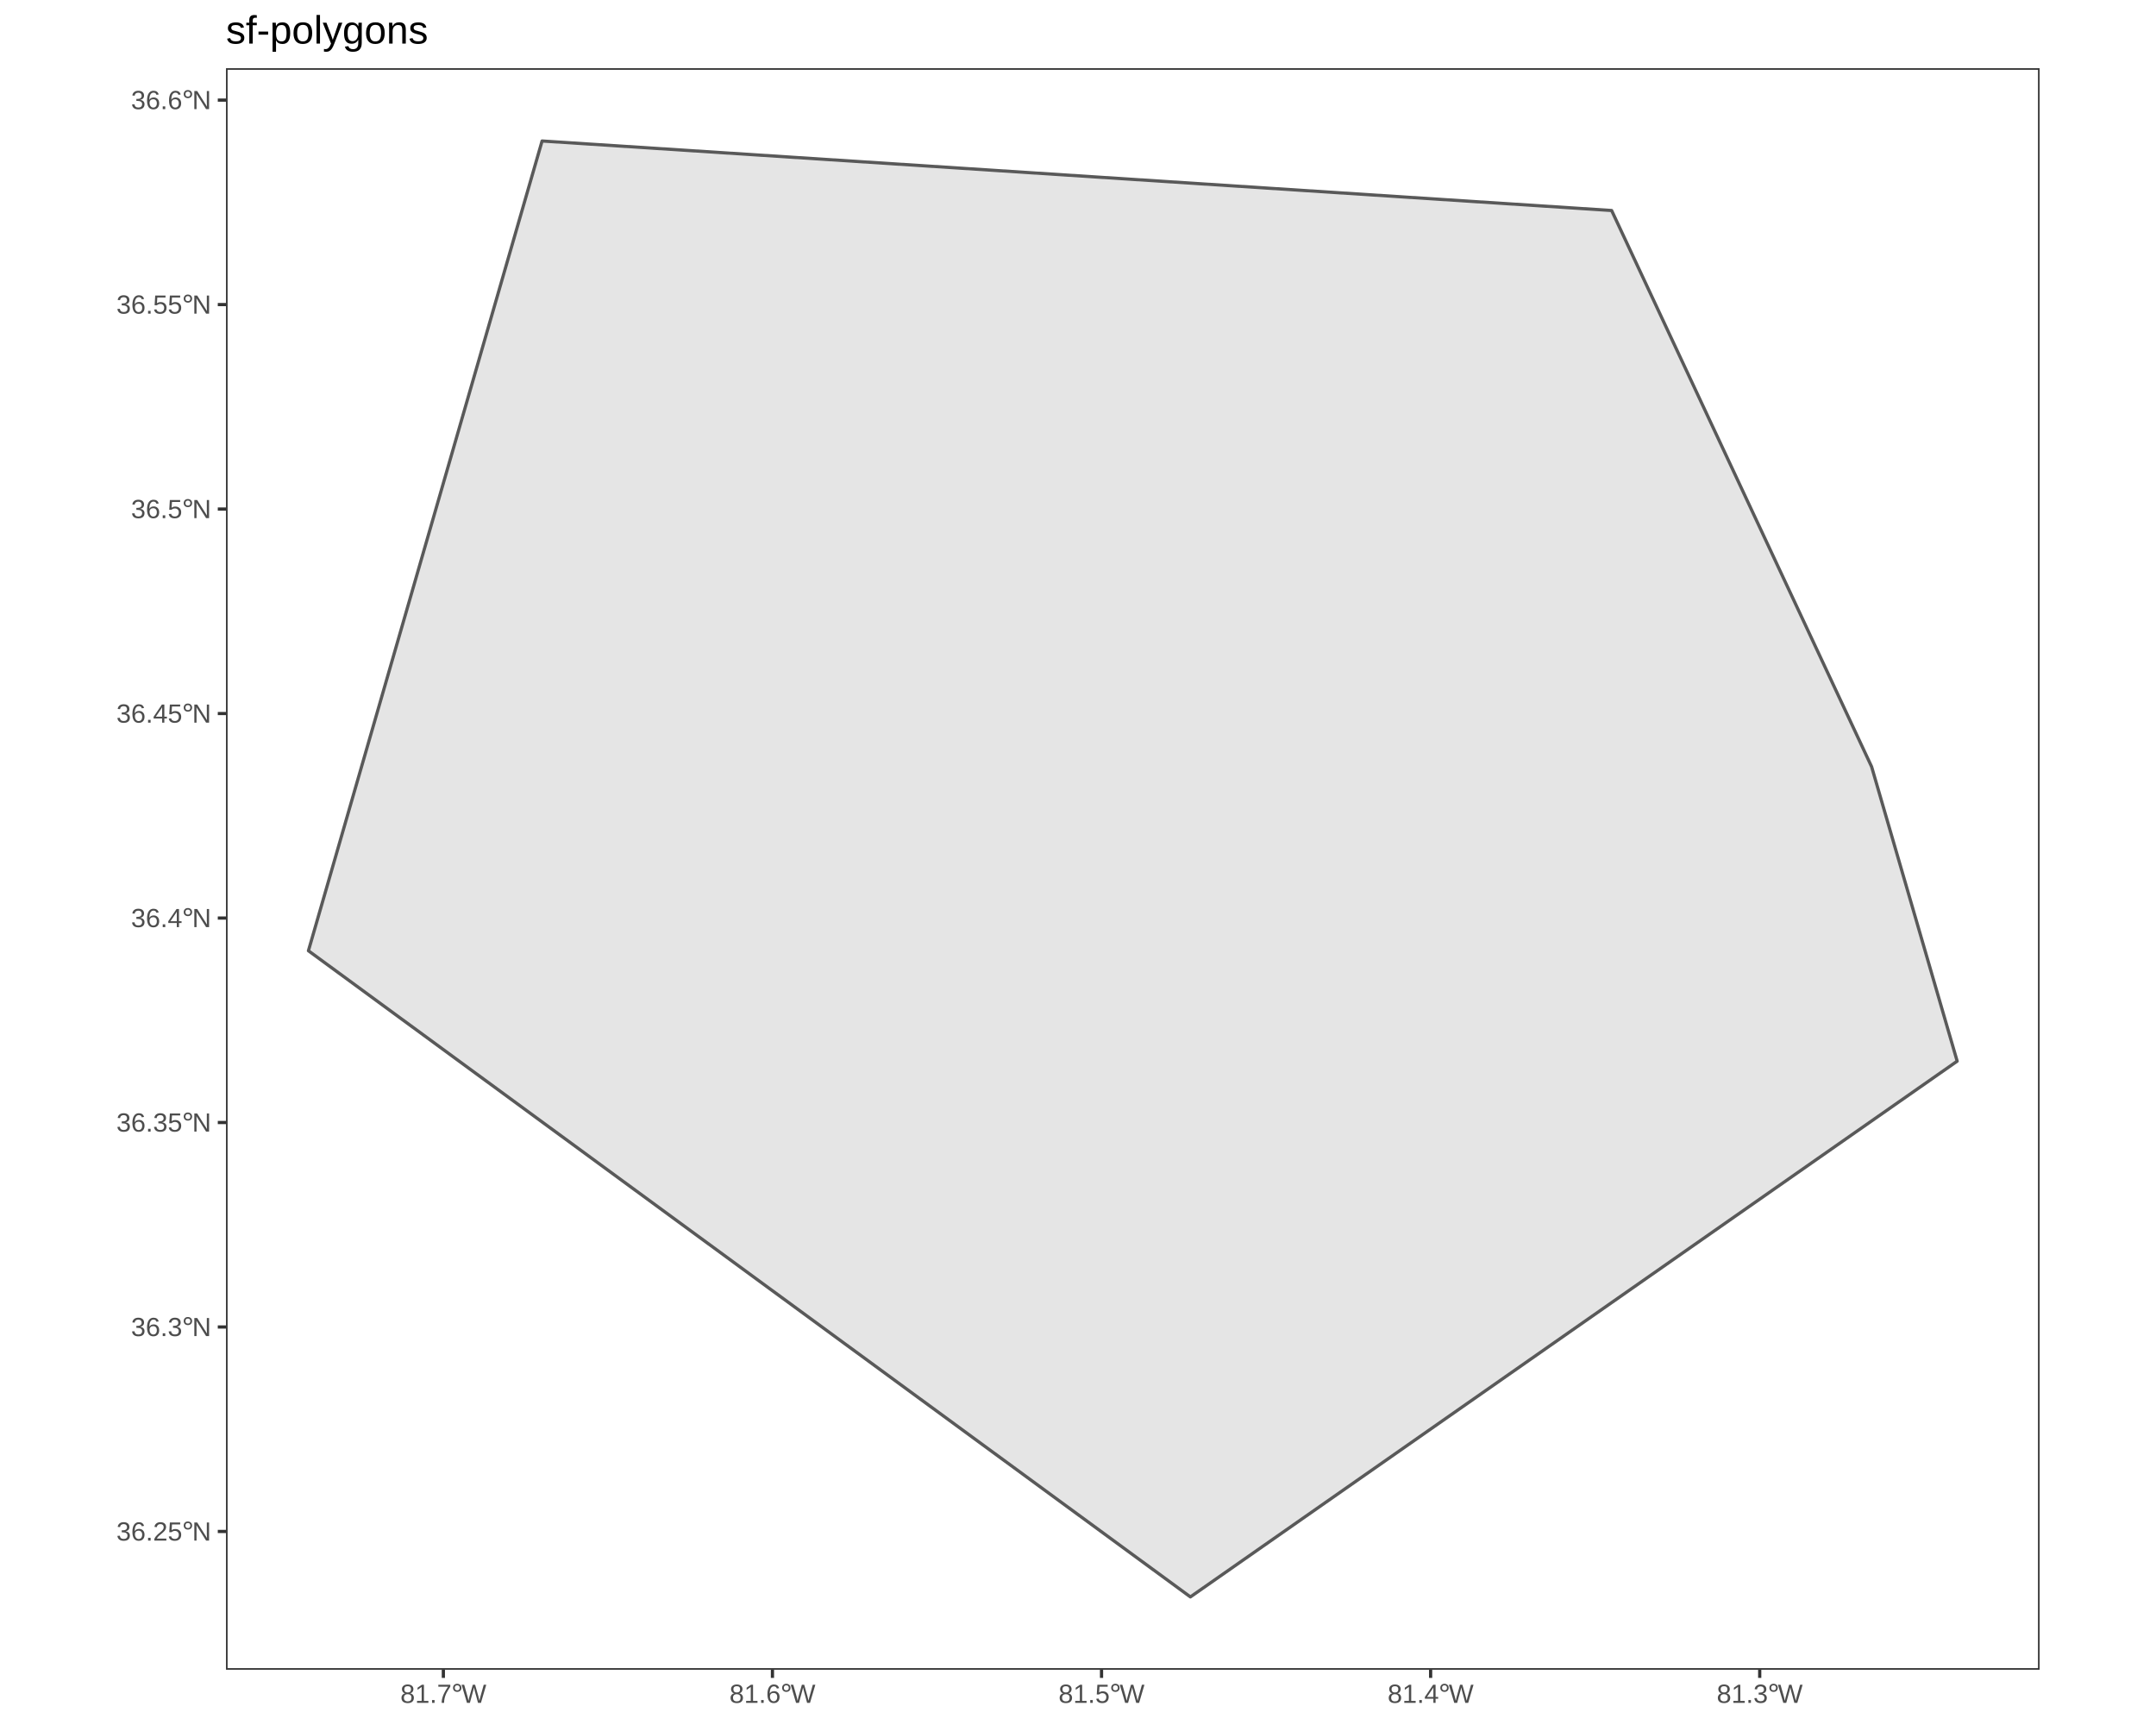
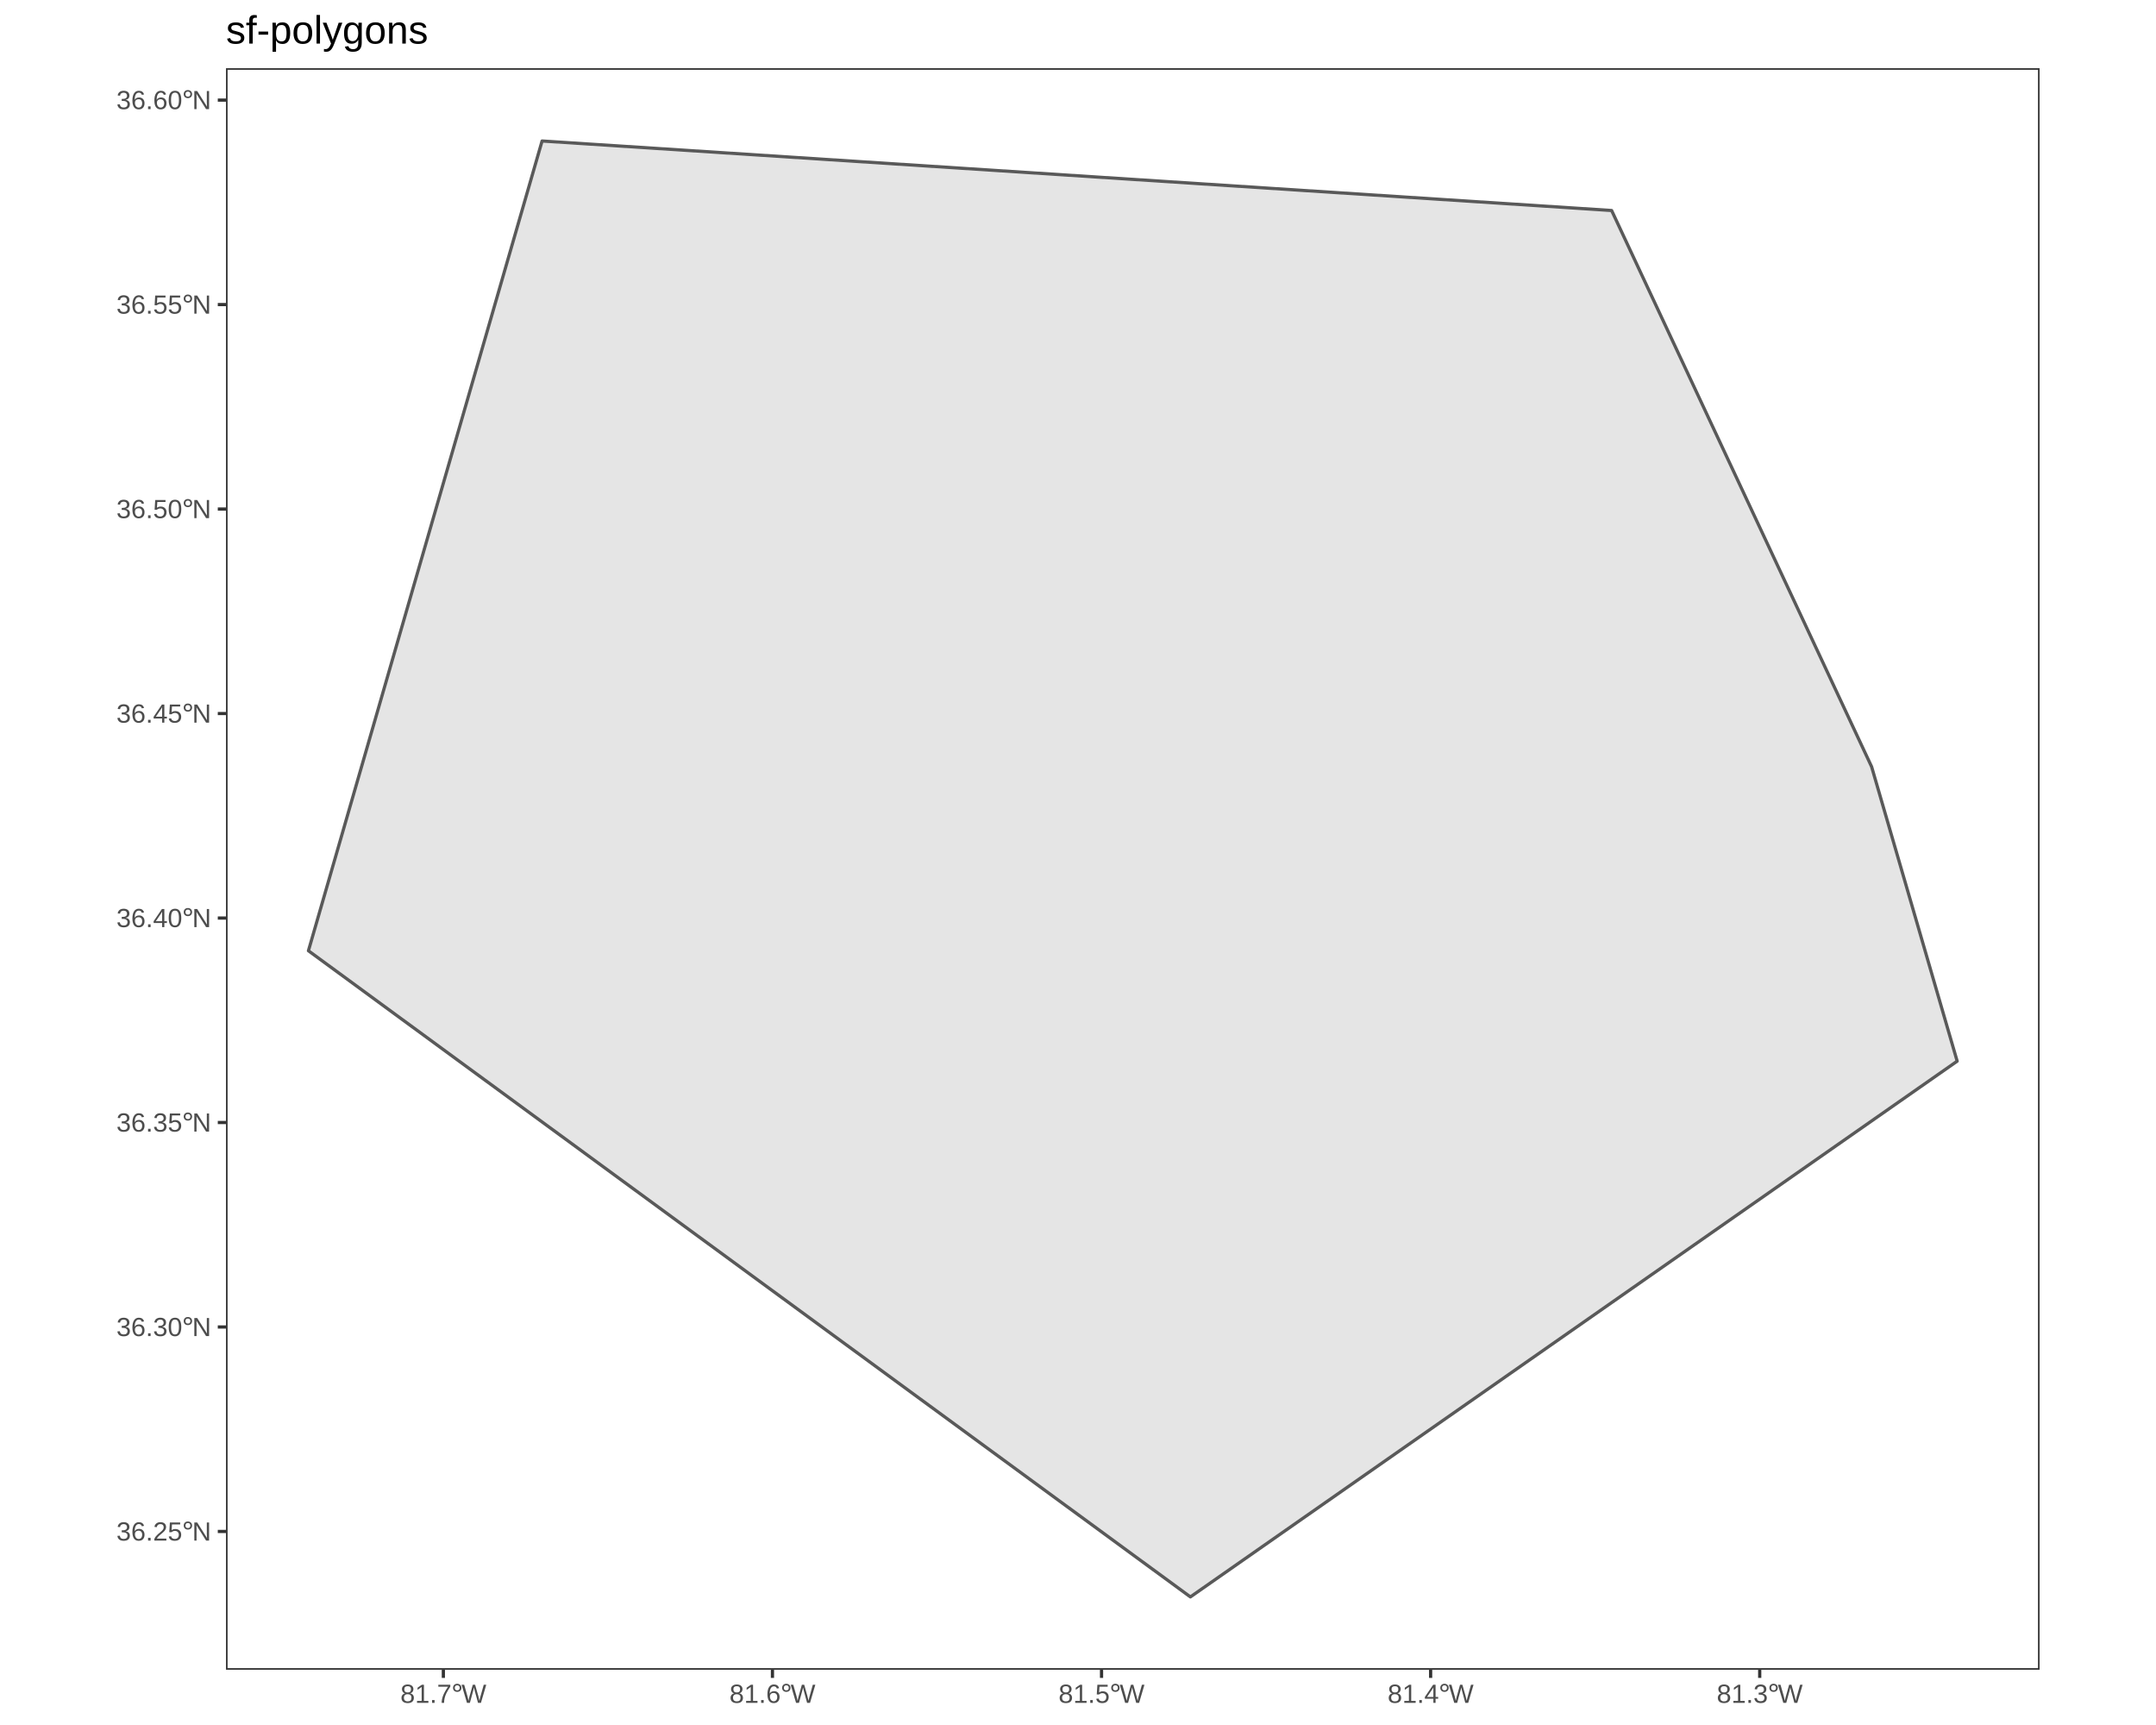
<svg xmlns="http://www.w3.org/2000/svg" viewBox="0 0 720.00 576.00">
  <defs>
    <style type="text/css">
    line, polyline, polygon, path, rect, circle {
      fill: none;
      stroke: #000000;
      stroke-linecap: round;
      stroke-linejoin: round;
      stroke-miterlimit: 10.00;
    }
  </style>
  </defs>
  <rect width="100%" height="100%" style="stroke: none; fill: #FFFFFF;" />
  <defs>
    <clipPath id="cpMzMuMzl8Njg2LjYxfDU3Ni4wMHwwLjAw">
      <rect x="33.39" y="0.00" width="653.22" height="576.00" />
    </clipPath>
  </defs>
  <rect x="33.39" y="0.00" width="653.22" height="576.00" style="stroke-width: 1.07; stroke: #FFFFFF; fill: #FFFFFF;" clip-path="url(#cpMzMuMzl8Njg2LjYxfDU3Ni4wMHwwLjAw)" />
  <defs>
    <clipPath id="cpMC4wMHw3MjAuMDB8NTc2LjAwfDAuMDA=">
      <rect x="0.00" y="0.00" width="720.00" height="576.00" />
    </clipPath>
  </defs>
  <defs>
    <clipPath id="cpNzUuNDd8NjgxLjEzfDU1Ny41NHwyMi43Nw==">
      <rect x="75.47" y="22.77" width="605.66" height="534.77" />
    </clipPath>
  </defs>
  <rect x="75.47" y="22.77" width="605.66" height="534.77" style="stroke-width: 1.07; stroke: none; fill: #FFFFFF;" clip-path="url(#cpNzUuNDd8NjgxLjEzfDU1Ny41NHwyMi43Nw==)" />
  <path d="M 397.53 533.23 L 103.00 317.47 L 181.03 47.08 L 538.21 70.29 L 625.03 256.02 L 653.60 354.34 L 397.53 533.23 Z" style="fill-rule: evenodd; fill: #E5E5E5; stroke-width: 1.07; stroke: #595959; stroke-linecap: butt;" clip-path="url(#cpNzUuNDd8NjgxLjEzfDU1Ny41NHwyMi43Nw==)" />
  <rect x="75.47" y="22.77" width="605.66" height="534.77" style="stroke-width: 1.07; stroke: #333333;" clip-path="url(#cpNzUuNDd8NjgxLjEzfDU1Ny41NHwyMi43Nw==)" />
  <defs>
    <clipPath id="cpMC4wMHw3MjAuMDB8NTc2LjAwfDAuMDA=">
      <rect x="0.00" y="0.00" width="720.00" height="576.00" />
    </clipPath>
  </defs>
  <g clip-path="url(#cpMC4wMHw3MjAuMDB8NTc2LjAwfDAuMDA=)">
    <text x="38.87" y="514.42" style="font-size: 8.80px; fill: #4D4D4D; font-family: Liberation Sans;" textLength="22.00px" lengthAdjust="spacingAndGlyphs">36.25</text>
  </g>
  <g clip-path="url(#cpMC4wMHw3MjAuMDB8NTc2LjAwfDAuMDA=)">
    <text x="60.87" y="514.42" style="font-size: 8.80px; fill: #4D4D4D; font-family: Symbola;" textLength="3.31px" lengthAdjust="spacingAndGlyphs">°</text>
  </g>
  <g clip-path="url(#cpMC4wMHw3MjAuMDB8NTc2LjAwfDAuMDA=)">
    <text x="64.18" y="514.42" style="font-size: 8.80px; fill: #4D4D4D; font-family: Liberation Sans;" textLength="6.36px" lengthAdjust="spacingAndGlyphs">N</text>
  </g>
  <g clip-path="url(#cpMC4wMHw3MjAuMDB8NTc2LjAwfDAuMDA=)">
-     <text x="43.76" y="446.14" style="font-size: 8.80px; fill: #4D4D4D; font-family: Liberation Sans;" textLength="17.11px" lengthAdjust="spacingAndGlyphs">36.3</text>
+     <text x="38.87" y="446.14" style="font-size: 8.80px; fill: #4D4D4D; font-family: Liberation Sans;" textLength="22.00px" lengthAdjust="spacingAndGlyphs">36.30</text>
  </g>
  <g clip-path="url(#cpMC4wMHw3MjAuMDB8NTc2LjAwfDAuMDA=)">
    <text x="60.87" y="446.14" style="font-size: 8.80px; fill: #4D4D4D; font-family: Symbola;" textLength="3.31px" lengthAdjust="spacingAndGlyphs">°</text>
  </g>
  <g clip-path="url(#cpMC4wMHw3MjAuMDB8NTc2LjAwfDAuMDA=)">
    <text x="64.18" y="446.14" style="font-size: 8.80px; fill: #4D4D4D; font-family: Liberation Sans;" textLength="6.36px" lengthAdjust="spacingAndGlyphs">N</text>
  </g>
  <g clip-path="url(#cpMC4wMHw3MjAuMDB8NTc2LjAwfDAuMDA=)">
    <text x="38.87" y="377.86" style="font-size: 8.80px; fill: #4D4D4D; font-family: Liberation Sans;" textLength="22.00px" lengthAdjust="spacingAndGlyphs">36.35</text>
  </g>
  <g clip-path="url(#cpMC4wMHw3MjAuMDB8NTc2LjAwfDAuMDA=)">
    <text x="60.87" y="377.86" style="font-size: 8.80px; fill: #4D4D4D; font-family: Symbola;" textLength="3.31px" lengthAdjust="spacingAndGlyphs">°</text>
  </g>
  <g clip-path="url(#cpMC4wMHw3MjAuMDB8NTc2LjAwfDAuMDA=)">
    <text x="64.18" y="377.86" style="font-size: 8.80px; fill: #4D4D4D; font-family: Liberation Sans;" textLength="6.36px" lengthAdjust="spacingAndGlyphs">N</text>
  </g>
  <g clip-path="url(#cpMC4wMHw3MjAuMDB8NTc2LjAwfDAuMDA=)">
-     <text x="43.76" y="309.58" style="font-size: 8.80px; fill: #4D4D4D; font-family: Liberation Sans;" textLength="17.11px" lengthAdjust="spacingAndGlyphs">36.4</text>
+     <text x="38.87" y="309.58" style="font-size: 8.80px; fill: #4D4D4D; font-family: Liberation Sans;" textLength="22.00px" lengthAdjust="spacingAndGlyphs">36.40</text>
  </g>
  <g clip-path="url(#cpMC4wMHw3MjAuMDB8NTc2LjAwfDAuMDA=)">
    <text x="60.87" y="309.58" style="font-size: 8.80px; fill: #4D4D4D; font-family: Symbola;" textLength="3.31px" lengthAdjust="spacingAndGlyphs">°</text>
  </g>
  <g clip-path="url(#cpMC4wMHw3MjAuMDB8NTc2LjAwfDAuMDA=)">
    <text x="64.18" y="309.58" style="font-size: 8.80px; fill: #4D4D4D; font-family: Liberation Sans;" textLength="6.36px" lengthAdjust="spacingAndGlyphs">N</text>
  </g>
  <g clip-path="url(#cpMC4wMHw3MjAuMDB8NTc2LjAwfDAuMDA=)">
    <text x="38.87" y="241.30" style="font-size: 8.80px; fill: #4D4D4D; font-family: Liberation Sans;" textLength="22.00px" lengthAdjust="spacingAndGlyphs">36.45</text>
  </g>
  <g clip-path="url(#cpMC4wMHw3MjAuMDB8NTc2LjAwfDAuMDA=)">
    <text x="60.87" y="241.30" style="font-size: 8.80px; fill: #4D4D4D; font-family: Symbola;" textLength="3.31px" lengthAdjust="spacingAndGlyphs">°</text>
  </g>
  <g clip-path="url(#cpMC4wMHw3MjAuMDB8NTc2LjAwfDAuMDA=)">
    <text x="64.18" y="241.30" style="font-size: 8.80px; fill: #4D4D4D; font-family: Liberation Sans;" textLength="6.36px" lengthAdjust="spacingAndGlyphs">N</text>
  </g>
  <g clip-path="url(#cpMC4wMHw3MjAuMDB8NTc2LjAwfDAuMDA=)">
-     <text x="43.76" y="173.01" style="font-size: 8.80px; fill: #4D4D4D; font-family: Liberation Sans;" textLength="17.11px" lengthAdjust="spacingAndGlyphs">36.5</text>
+     <text x="38.87" y="173.01" style="font-size: 8.80px; fill: #4D4D4D; font-family: Liberation Sans;" textLength="22.00px" lengthAdjust="spacingAndGlyphs">36.50</text>
  </g>
  <g clip-path="url(#cpMC4wMHw3MjAuMDB8NTc2LjAwfDAuMDA=)">
    <text x="60.87" y="173.01" style="font-size: 8.80px; fill: #4D4D4D; font-family: Symbola;" textLength="3.31px" lengthAdjust="spacingAndGlyphs">°</text>
  </g>
  <g clip-path="url(#cpMC4wMHw3MjAuMDB8NTc2LjAwfDAuMDA=)">
    <text x="64.18" y="173.01" style="font-size: 8.80px; fill: #4D4D4D; font-family: Liberation Sans;" textLength="6.36px" lengthAdjust="spacingAndGlyphs">N</text>
  </g>
  <g clip-path="url(#cpMC4wMHw3MjAuMDB8NTc2LjAwfDAuMDA=)">
    <text x="38.87" y="104.73" style="font-size: 8.80px; fill: #4D4D4D; font-family: Liberation Sans;" textLength="22.00px" lengthAdjust="spacingAndGlyphs">36.55</text>
  </g>
  <g clip-path="url(#cpMC4wMHw3MjAuMDB8NTc2LjAwfDAuMDA=)">
    <text x="60.87" y="104.73" style="font-size: 8.80px; fill: #4D4D4D; font-family: Symbola;" textLength="3.31px" lengthAdjust="spacingAndGlyphs">°</text>
  </g>
  <g clip-path="url(#cpMC4wMHw3MjAuMDB8NTc2LjAwfDAuMDA=)">
    <text x="64.18" y="104.73" style="font-size: 8.80px; fill: #4D4D4D; font-family: Liberation Sans;" textLength="6.36px" lengthAdjust="spacingAndGlyphs">N</text>
  </g>
  <g clip-path="url(#cpMC4wMHw3MjAuMDB8NTc2LjAwfDAuMDA=)">
-     <text x="43.76" y="36.45" style="font-size: 8.80px; fill: #4D4D4D; font-family: Liberation Sans;" textLength="17.11px" lengthAdjust="spacingAndGlyphs">36.6</text>
+     <text x="38.87" y="36.45" style="font-size: 8.80px; fill: #4D4D4D; font-family: Liberation Sans;" textLength="22.00px" lengthAdjust="spacingAndGlyphs">36.60</text>
  </g>
  <g clip-path="url(#cpMC4wMHw3MjAuMDB8NTc2LjAwfDAuMDA=)">
    <text x="60.87" y="36.45" style="font-size: 8.80px; fill: #4D4D4D; font-family: Symbola;" textLength="3.31px" lengthAdjust="spacingAndGlyphs">°</text>
  </g>
  <g clip-path="url(#cpMC4wMHw3MjAuMDB8NTc2LjAwfDAuMDA=)">
    <text x="64.18" y="36.45" style="font-size: 8.80px; fill: #4D4D4D; font-family: Liberation Sans;" textLength="6.36px" lengthAdjust="spacingAndGlyphs">N</text>
  </g>
  <polyline points="72.73,511.38 75.47,511.38 " style="stroke-width: 1.07; stroke: #333333; stroke-linecap: butt;" clip-path="url(#cpMC4wMHw3MjAuMDB8NTc2LjAwfDAuMDA=)" />
  <polyline points="72.73,443.10 75.47,443.10 " style="stroke-width: 1.07; stroke: #333333; stroke-linecap: butt;" clip-path="url(#cpMC4wMHw3MjAuMDB8NTc2LjAwfDAuMDA=)" />
  <polyline points="72.73,374.82 75.47,374.82 " style="stroke-width: 1.07; stroke: #333333; stroke-linecap: butt;" clip-path="url(#cpMC4wMHw3MjAuMDB8NTc2LjAwfDAuMDA=)" />
  <polyline points="72.73,306.54 75.47,306.54 " style="stroke-width: 1.07; stroke: #333333; stroke-linecap: butt;" clip-path="url(#cpMC4wMHw3MjAuMDB8NTc2LjAwfDAuMDA=)" />
  <polyline points="72.73,238.26 75.47,238.26 " style="stroke-width: 1.07; stroke: #333333; stroke-linecap: butt;" clip-path="url(#cpMC4wMHw3MjAuMDB8NTc2LjAwfDAuMDA=)" />
  <polyline points="72.73,169.98 75.47,169.98 " style="stroke-width: 1.07; stroke: #333333; stroke-linecap: butt;" clip-path="url(#cpMC4wMHw3MjAuMDB8NTc2LjAwfDAuMDA=)" />
  <polyline points="72.73,101.70 75.47,101.70 " style="stroke-width: 1.07; stroke: #333333; stroke-linecap: butt;" clip-path="url(#cpMC4wMHw3MjAuMDB8NTc2LjAwfDAuMDA=)" />
  <polyline points="72.73,33.42 75.47,33.42 " style="stroke-width: 1.07; stroke: #333333; stroke-linecap: butt;" clip-path="url(#cpMC4wMHw3MjAuMDB8NTc2LjAwfDAuMDA=)" />
  <polyline points="148.06,560.28 148.06,557.54 " style="stroke-width: 1.07; stroke: #333333; stroke-linecap: butt;" clip-path="url(#cpMC4wMHw3MjAuMDB8NTc2LjAwfDAuMDA=)" />
  <polyline points="257.96,560.28 257.96,557.54 " style="stroke-width: 1.07; stroke: #333333; stroke-linecap: butt;" clip-path="url(#cpMC4wMHw3MjAuMDB8NTc2LjAwfDAuMDA=)" />
  <polyline points="367.86,560.28 367.86,557.54 " style="stroke-width: 1.07; stroke: #333333; stroke-linecap: butt;" clip-path="url(#cpMC4wMHw3MjAuMDB8NTc2LjAwfDAuMDA=)" />
  <polyline points="477.76,560.28 477.76,557.54 " style="stroke-width: 1.07; stroke: #333333; stroke-linecap: butt;" clip-path="url(#cpMC4wMHw3MjAuMDB8NTc2LjAwfDAuMDA=)" />
  <polyline points="587.66,560.28 587.66,557.54 " style="stroke-width: 1.07; stroke: #333333; stroke-linecap: butt;" clip-path="url(#cpMC4wMHw3MjAuMDB8NTc2LjAwfDAuMDA=)" />
  <g clip-path="url(#cpMC4wMHw3MjAuMDB8NTc2LjAwfDAuMDA=)">
    <text x="133.70" y="568.61" style="font-size: 8.80px; fill: #4D4D4D; font-family: Liberation Sans;" textLength="17.11px" lengthAdjust="spacingAndGlyphs">81.7</text>
  </g>
  <g clip-path="url(#cpMC4wMHw3MjAuMDB8NTc2LjAwfDAuMDA=)">
    <text x="150.81" y="568.61" style="font-size: 8.80px; fill: #4D4D4D; font-family: Symbola;" textLength="3.31px" lengthAdjust="spacingAndGlyphs">°</text>
  </g>
  <g clip-path="url(#cpMC4wMHw3MjAuMDB8NTc2LjAwfDAuMDA=)">
    <text x="154.12" y="568.61" style="font-size: 8.80px; fill: #4D4D4D; font-family: Liberation Sans;" textLength="8.30px" lengthAdjust="spacingAndGlyphs">W</text>
  </g>
  <g clip-path="url(#cpMC4wMHw3MjAuMDB8NTc2LjAwfDAuMDA=)">
    <text x="243.60" y="568.61" style="font-size: 8.80px; fill: #4D4D4D; font-family: Liberation Sans;" textLength="17.11px" lengthAdjust="spacingAndGlyphs">81.6</text>
  </g>
  <g clip-path="url(#cpMC4wMHw3MjAuMDB8NTc2LjAwfDAuMDA=)">
    <text x="260.71" y="568.61" style="font-size: 8.80px; fill: #4D4D4D; font-family: Symbola;" textLength="3.31px" lengthAdjust="spacingAndGlyphs">°</text>
  </g>
  <g clip-path="url(#cpMC4wMHw3MjAuMDB8NTc2LjAwfDAuMDA=)">
    <text x="264.02" y="568.61" style="font-size: 8.80px; fill: #4D4D4D; font-family: Liberation Sans;" textLength="8.30px" lengthAdjust="spacingAndGlyphs">W</text>
  </g>
  <g clip-path="url(#cpMC4wMHw3MjAuMDB8NTc2LjAwfDAuMDA=)">
    <text x="353.50" y="568.61" style="font-size: 8.80px; fill: #4D4D4D; font-family: Liberation Sans;" textLength="17.11px" lengthAdjust="spacingAndGlyphs">81.5</text>
  </g>
  <g clip-path="url(#cpMC4wMHw3MjAuMDB8NTc2LjAwfDAuMDA=)">
    <text x="370.61" y="568.61" style="font-size: 8.80px; fill: #4D4D4D; font-family: Symbola;" textLength="3.31px" lengthAdjust="spacingAndGlyphs">°</text>
  </g>
  <g clip-path="url(#cpMC4wMHw3MjAuMDB8NTc2LjAwfDAuMDA=)">
    <text x="373.92" y="568.61" style="font-size: 8.80px; fill: #4D4D4D; font-family: Liberation Sans;" textLength="8.30px" lengthAdjust="spacingAndGlyphs">W</text>
  </g>
  <g clip-path="url(#cpMC4wMHw3MjAuMDB8NTc2LjAwfDAuMDA=)">
    <text x="463.40" y="568.61" style="font-size: 8.80px; fill: #4D4D4D; font-family: Liberation Sans;" textLength="17.11px" lengthAdjust="spacingAndGlyphs">81.4</text>
  </g>
  <g clip-path="url(#cpMC4wMHw3MjAuMDB8NTc2LjAwfDAuMDA=)">
    <text x="480.51" y="568.61" style="font-size: 8.80px; fill: #4D4D4D; font-family: Symbola;" textLength="3.31px" lengthAdjust="spacingAndGlyphs">°</text>
  </g>
  <g clip-path="url(#cpMC4wMHw3MjAuMDB8NTc2LjAwfDAuMDA=)">
    <text x="483.82" y="568.61" style="font-size: 8.80px; fill: #4D4D4D; font-family: Liberation Sans;" textLength="8.30px" lengthAdjust="spacingAndGlyphs">W</text>
  </g>
  <g clip-path="url(#cpMC4wMHw3MjAuMDB8NTc2LjAwfDAuMDA=)">
    <text x="573.30" y="568.61" style="font-size: 8.80px; fill: #4D4D4D; font-family: Liberation Sans;" textLength="17.11px" lengthAdjust="spacingAndGlyphs">81.3</text>
  </g>
  <g clip-path="url(#cpMC4wMHw3MjAuMDB8NTc2LjAwfDAuMDA=)">
    <text x="590.41" y="568.61" style="font-size: 8.80px; fill: #4D4D4D; font-family: Symbola;" textLength="3.31px" lengthAdjust="spacingAndGlyphs">°</text>
  </g>
  <g clip-path="url(#cpMC4wMHw3MjAuMDB8NTc2LjAwfDAuMDA=)">
    <text x="593.72" y="568.61" style="font-size: 8.80px; fill: #4D4D4D; font-family: Liberation Sans;" textLength="8.30px" lengthAdjust="spacingAndGlyphs">W</text>
  </g>
  <g clip-path="url(#cpMC4wMHw3MjAuMDB8NTc2LjAwfDAuMDA=)">
    <text x="75.47" y="14.56" style="font-size: 13.20px; font-family: Liberation Sans;" textLength="67.41px" lengthAdjust="spacingAndGlyphs">sf-polygons</text>
  </g>
</svg>
